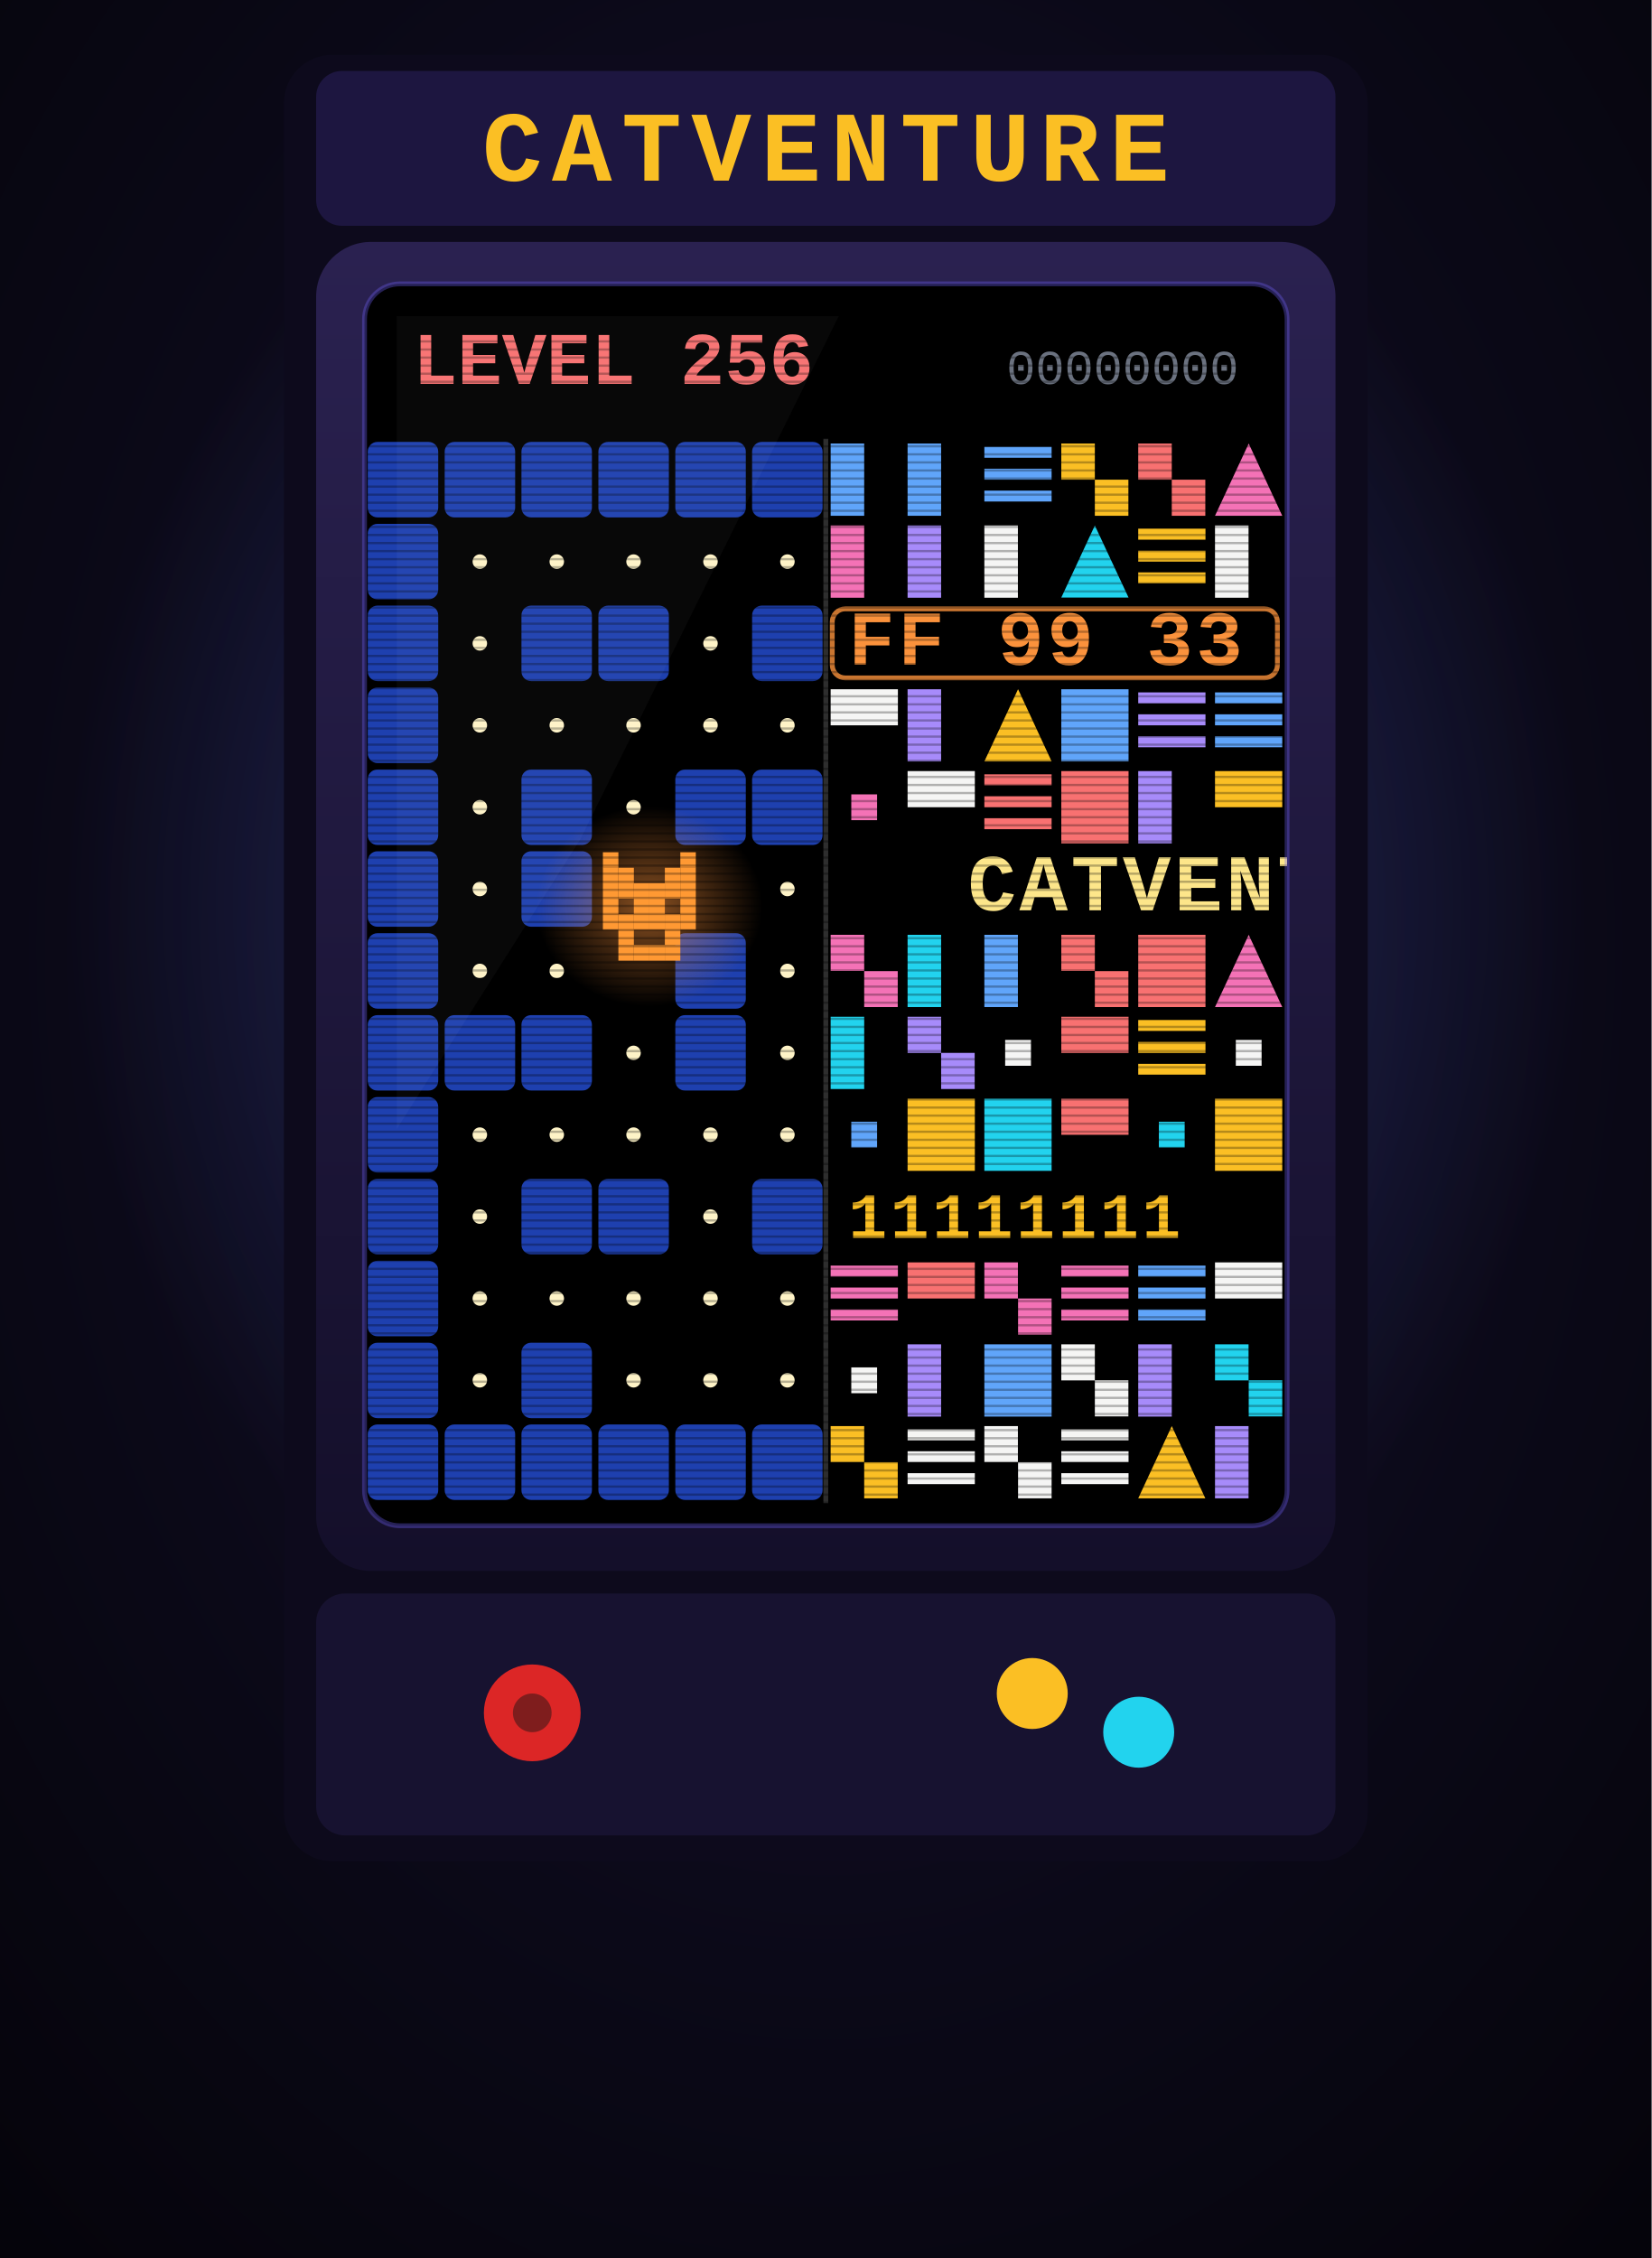
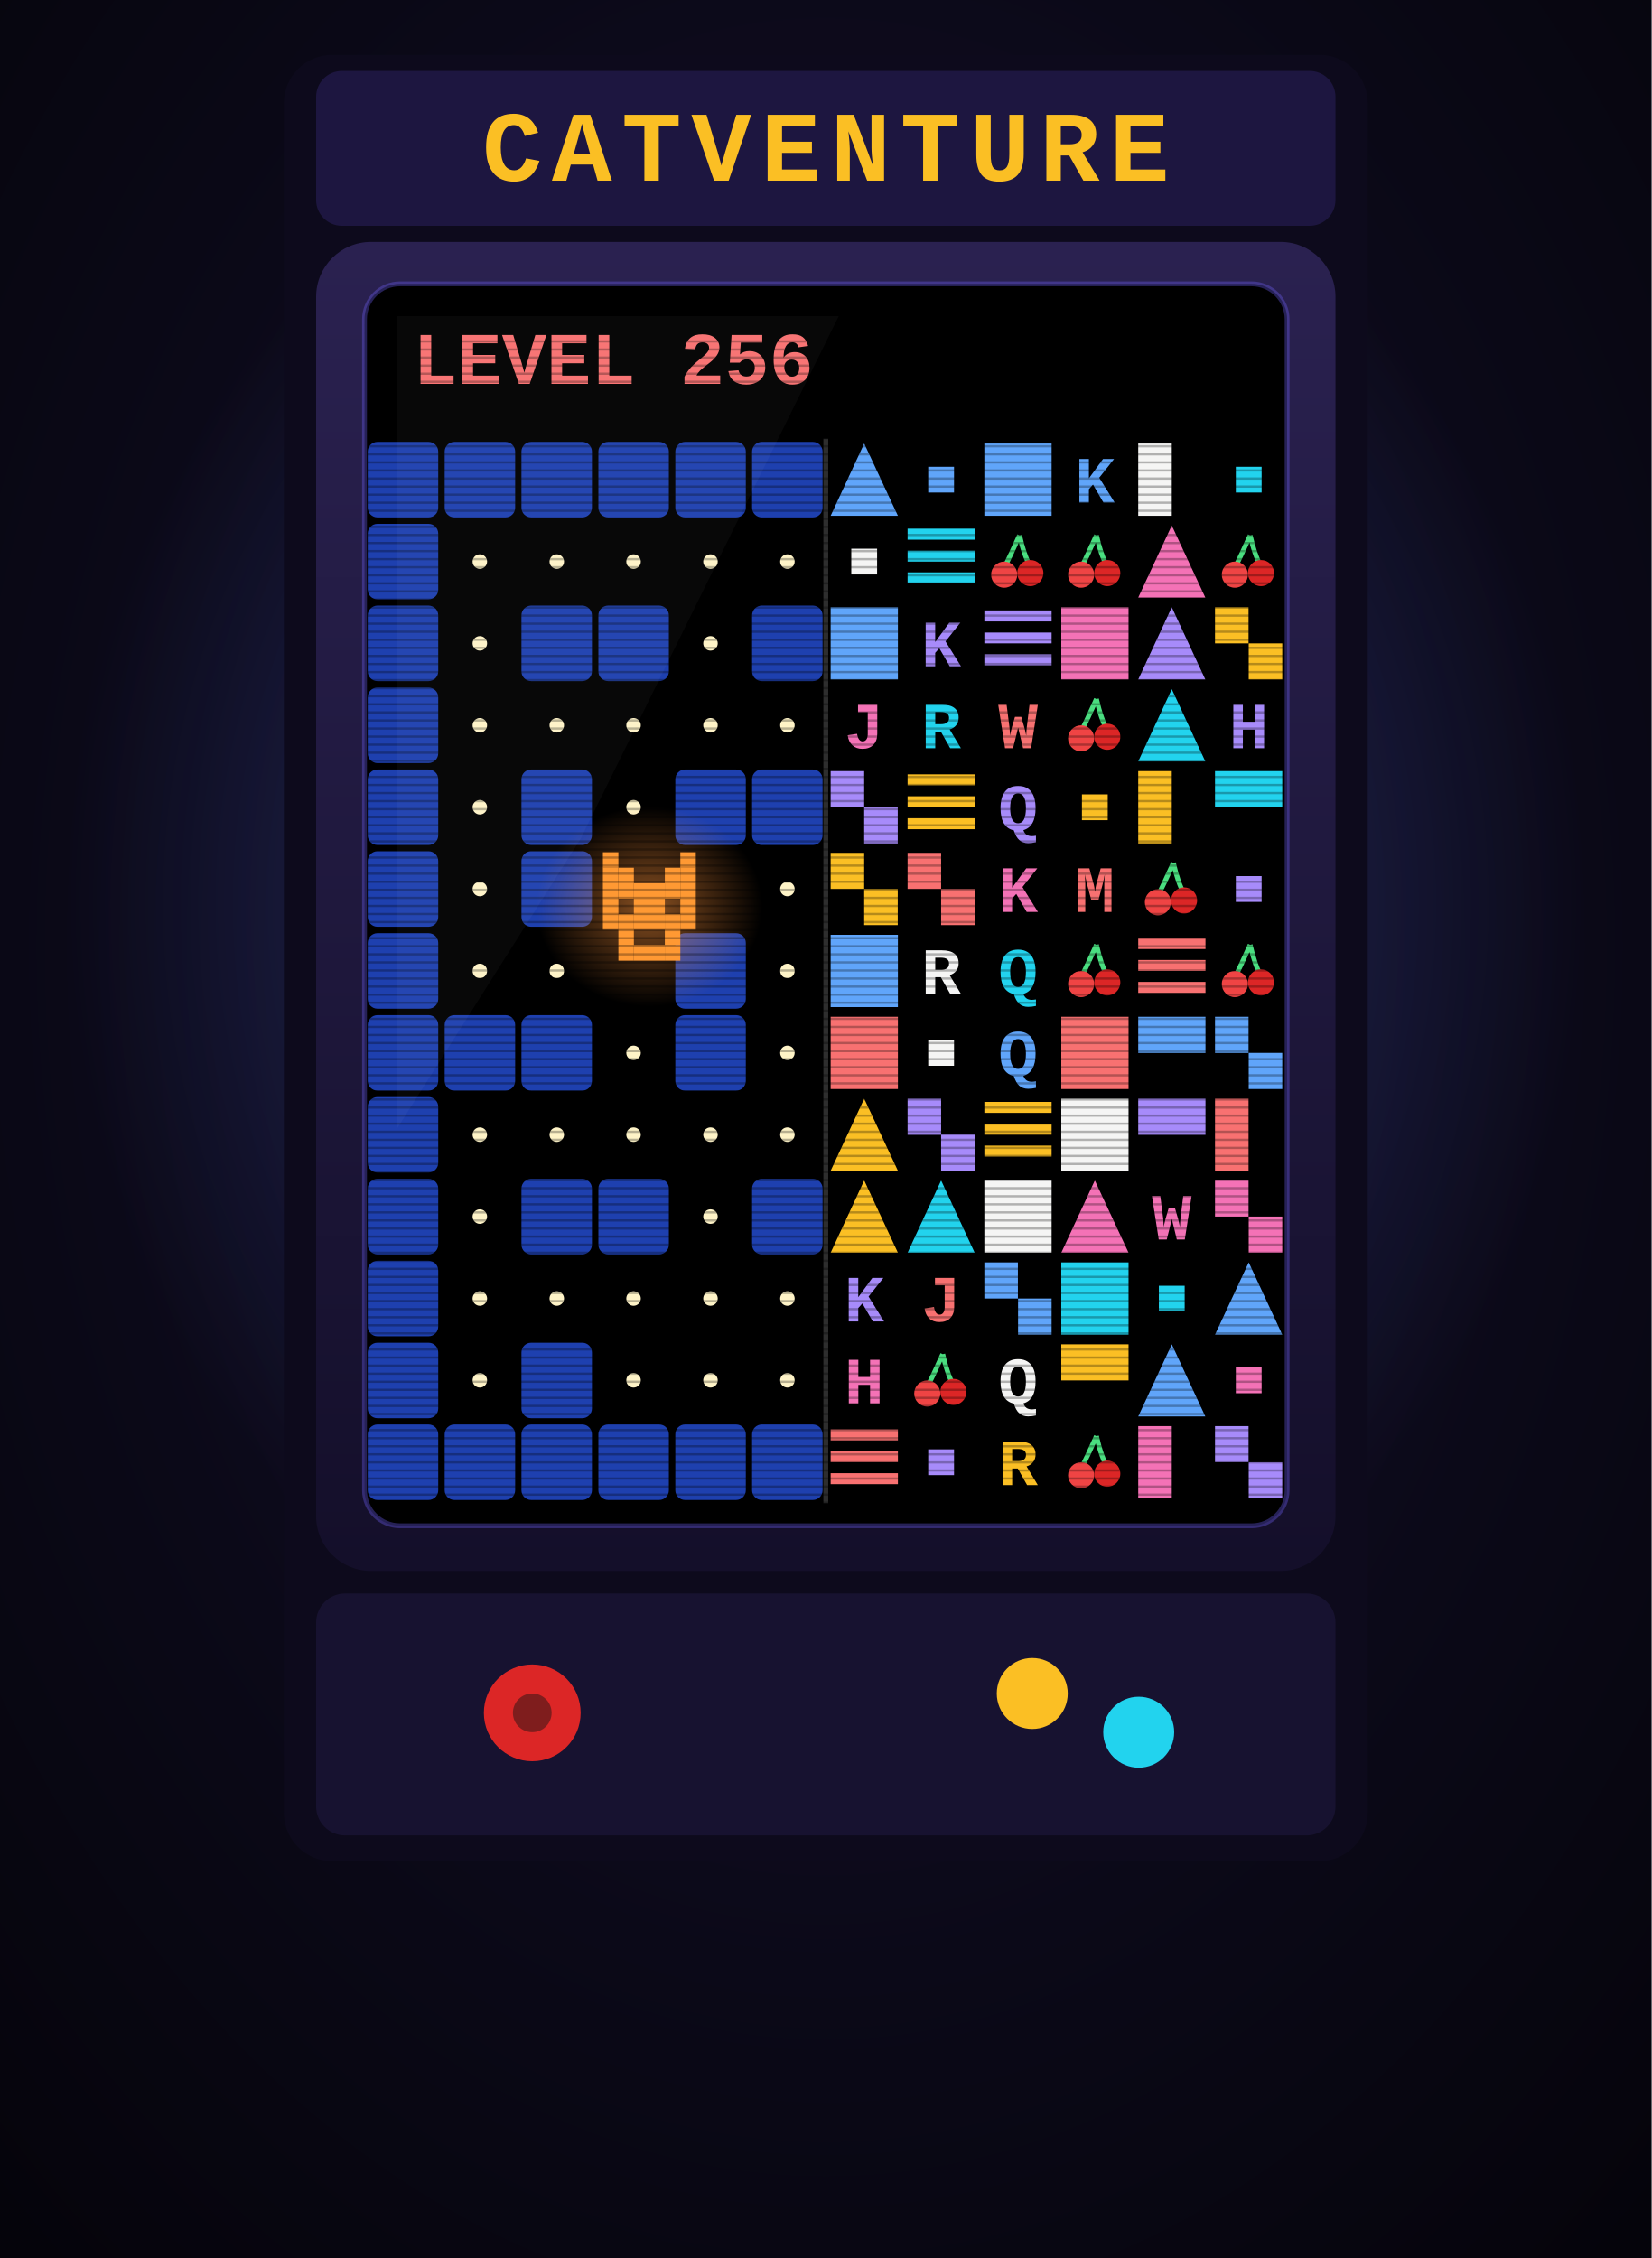
<svg xmlns="http://www.w3.org/2000/svg" viewBox="0 0 1024 1400" width="1024" height="1400">
  <defs>
    <radialGradient id="room" cx="0.5" cy="0.42" r="0.75">
      <stop offset="0" stop-color="#1b1433" />
      <stop offset="0.6" stop-color="#0b0918" />
      <stop offset="1" stop-color="#05040b" />
    </radialGradient>
    <radialGradient id="glow" cx="0.5" cy="0.5" r="0.5">
      <stop offset="0" stop-color="#4f7cff" stop-opacity="0.35" />
      <stop offset="1" stop-color="#4f7cff" stop-opacity="0" />
    </radialGradient>
    <radialGradient id="catglow" cx="0.5" cy="0.5" r="0.5">
      <stop offset="0" stop-color="#fb923c" stop-opacity="0.55" />
      <stop offset="1" stop-color="#fb923c" stop-opacity="0" />
    </radialGradient>
    <linearGradient id="bezel" x1="0" y1="0" x2="0" y2="1">
      <stop offset="0" stop-color="#2a2150" />
      <stop offset="1" stop-color="#140f2a" />
    </linearGradient>
    <clipPath id="screen">
      <rect x="226" y="176" width="572" height="770" rx="22" />
    </clipPath>
-     <filter id="soft" x="-20%" y="-20%" width="140%" height="140%">
-       <feGaussianBlur stdDeviation="3" />
-     </filter>
  </defs>
  <rect width="1024" height="1400" fill="url(#room)" />
  <ellipse cx="512" cy="560" rx="470" ry="520" fill="url(#glow)" />
  <rect x="176" y="34" width="672" height="1120" rx="30" fill="#0d0a1c" />
  <rect x="196" y="44" width="632" height="96" rx="16" fill="#1d1640" />
-   <text x="512.0" y="112" text-anchor="middle" font-family="'Courier New',monospace" font-size="62" font-weight="700" fill="#fbbf24" letter-spacing="6">CATVENTURE</text>
+   <text x="512" y="112" text-anchor="middle" font-family="'Courier New',monospace" font-size="62" font-weight="700" fill="#fbbf24" letter-spacing="6">CATVENTURE</text>
  <rect x="196" y="150" width="632" height="824" rx="34" fill="url(#bezel)" />
  <rect x="226" y="176" width="572" height="770" rx="22" fill="#000" />
  <g clip-path="url(#screen)">
    <text x="256" y="238" font-family="'Courier New',monospace" font-size="46" font-weight="700" fill="#f87171">LEVEL 256</text>
-     <text x="768" y="238" text-anchor="end" font-family="'Courier New',monospace" font-size="30" fill="#6b7280">00000000</text>
    <rect x="228.0" y="274.0" width="43.7" height="46.8" rx="6" fill="#1e40af" />
    <rect x="275.7" y="274.0" width="43.7" height="46.8" rx="6" fill="#1e40af" />
    <rect x="323.3" y="274.0" width="43.7" height="46.8" rx="6" fill="#1e40af" />
    <rect x="371.0" y="274.0" width="43.7" height="46.8" rx="6" fill="#1e40af" />
    <rect x="418.7" y="274.0" width="43.7" height="46.8" rx="6" fill="#1e40af" />
    <rect x="466.3" y="274.0" width="43.7" height="46.8" rx="6" fill="#1e40af" />
    <rect x="228.0" y="324.8" width="43.7" height="46.8" rx="6" fill="#1e40af" />
    <circle cx="297.5" cy="348.2" r="4.5" fill="#fef3c7" />
    <circle cx="345.2" cy="348.2" r="4.5" fill="#fef3c7" />
    <circle cx="392.8" cy="348.2" r="4.5" fill="#fef3c7" />
    <circle cx="440.5" cy="348.2" r="4.5" fill="#fef3c7" />
    <circle cx="488.2" cy="348.2" r="4.5" fill="#fef3c7" />
    <rect x="228.0" y="375.5" width="43.7" height="46.8" rx="6" fill="#1e40af" />
    <circle cx="297.5" cy="398.9" r="4.5" fill="#fef3c7" />
    <rect x="323.3" y="375.5" width="43.7" height="46.8" rx="6" fill="#1e40af" />
    <rect x="371.0" y="375.5" width="43.7" height="46.8" rx="6" fill="#1e40af" />
    <circle cx="440.5" cy="398.9" r="4.5" fill="#fef3c7" />
    <rect x="466.3" y="375.5" width="43.7" height="46.8" rx="6" fill="#1e40af" />
    <rect x="228.0" y="426.3" width="43.7" height="46.8" rx="6" fill="#1e40af" />
    <circle cx="297.5" cy="449.7" r="4.5" fill="#fef3c7" />
    <circle cx="345.2" cy="449.7" r="4.5" fill="#fef3c7" />
    <circle cx="392.8" cy="449.7" r="4.5" fill="#fef3c7" />
    <circle cx="440.5" cy="449.7" r="4.5" fill="#fef3c7" />
    <circle cx="488.2" cy="449.7" r="4.5" fill="#fef3c7" />
    <rect x="228.0" y="477.1" width="43.7" height="46.8" rx="6" fill="#1e40af" />
    <circle cx="297.5" cy="500.5" r="4.5" fill="#fef3c7" />
    <rect x="323.3" y="477.1" width="43.7" height="46.8" rx="6" fill="#1e40af" />
    <circle cx="392.8" cy="500.5" r="4.5" fill="#fef3c7" />
    <rect x="418.7" y="477.1" width="43.7" height="46.8" rx="6" fill="#1e40af" />
    <rect x="466.3" y="477.1" width="43.7" height="46.8" rx="6" fill="#1e40af" />
    <rect x="228.0" y="527.8" width="43.7" height="46.8" rx="6" fill="#1e40af" />
    <circle cx="297.5" cy="551.2" r="4.5" fill="#fef3c7" />
    <rect x="323.3" y="527.8" width="43.7" height="46.8" rx="6" fill="#1e40af" />
    <circle cx="488.2" cy="551.2" r="4.5" fill="#fef3c7" />
    <rect x="228.0" y="578.6" width="43.7" height="46.8" rx="6" fill="#1e40af" />
    <circle cx="297.5" cy="602.0" r="4.5" fill="#fef3c7" />
    <circle cx="345.2" cy="602.0" r="4.5" fill="#fef3c7" />
    <rect x="418.7" y="578.6" width="43.7" height="46.8" rx="6" fill="#1e40af" />
    <circle cx="488.2" cy="602.0" r="4.5" fill="#fef3c7" />
    <rect x="228.0" y="629.4" width="43.7" height="46.8" rx="6" fill="#1e40af" />
    <rect x="275.7" y="629.4" width="43.7" height="46.8" rx="6" fill="#1e40af" />
    <rect x="323.3" y="629.4" width="43.7" height="46.8" rx="6" fill="#1e40af" />
    <circle cx="392.8" cy="652.8" r="4.5" fill="#fef3c7" />
    <rect x="418.7" y="629.4" width="43.7" height="46.8" rx="6" fill="#1e40af" />
    <circle cx="488.2" cy="652.8" r="4.5" fill="#fef3c7" />
    <rect x="228.0" y="680.2" width="43.7" height="46.8" rx="6" fill="#1e40af" />
    <circle cx="297.5" cy="703.5" r="4.5" fill="#fef3c7" />
    <circle cx="345.2" cy="703.5" r="4.5" fill="#fef3c7" />
    <circle cx="392.8" cy="703.5" r="4.5" fill="#fef3c7" />
    <circle cx="440.5" cy="703.5" r="4.5" fill="#fef3c7" />
    <circle cx="488.2" cy="703.5" r="4.5" fill="#fef3c7" />
    <rect x="228.0" y="730.9" width="43.7" height="46.8" rx="6" fill="#1e40af" />
    <circle cx="297.5" cy="754.3" r="4.5" fill="#fef3c7" />
    <rect x="323.3" y="730.9" width="43.7" height="46.8" rx="6" fill="#1e40af" />
    <rect x="371.0" y="730.9" width="43.7" height="46.8" rx="6" fill="#1e40af" />
    <circle cx="440.5" cy="754.3" r="4.5" fill="#fef3c7" />
    <rect x="466.3" y="730.9" width="43.7" height="46.8" rx="6" fill="#1e40af" />
    <rect x="228.0" y="781.7" width="43.7" height="46.8" rx="6" fill="#1e40af" />
    <circle cx="297.5" cy="805.1" r="4.5" fill="#fef3c7" />
    <circle cx="345.2" cy="805.1" r="4.5" fill="#fef3c7" />
    <circle cx="392.8" cy="805.1" r="4.5" fill="#fef3c7" />
    <circle cx="440.5" cy="805.1" r="4.5" fill="#fef3c7" />
    <circle cx="488.2" cy="805.1" r="4.5" fill="#fef3c7" />
    <rect x="228.0" y="832.5" width="43.7" height="46.8" rx="6" fill="#1e40af" />
    <circle cx="297.5" cy="855.8" r="4.5" fill="#fef3c7" />
    <rect x="323.3" y="832.5" width="43.7" height="46.8" rx="6" fill="#1e40af" />
    <circle cx="392.8" cy="855.8" r="4.5" fill="#fef3c7" />
    <circle cx="440.5" cy="855.8" r="4.5" fill="#fef3c7" />
    <circle cx="488.2" cy="855.8" r="4.5" fill="#fef3c7" />
    <rect x="228.0" y="883.2" width="43.7" height="46.8" rx="6" fill="#1e40af" />
    <rect x="275.7" y="883.2" width="43.7" height="46.8" rx="6" fill="#1e40af" />
    <rect x="323.3" y="883.2" width="43.7" height="46.8" rx="6" fill="#1e40af" />
    <rect x="371.0" y="883.2" width="43.7" height="46.8" rx="6" fill="#1e40af" />
    <rect x="418.7" y="883.2" width="43.7" height="46.8" rx="6" fill="#1e40af" />
    <rect x="466.3" y="883.2" width="43.7" height="46.8" rx="6" fill="#1e40af" />
    <ellipse cx="402.633" cy="561.985" rx="70" ry="62" fill="url(#catglow)" />
    <rect x="373.8" y="528.4" width="9.6" height="9.6" fill="#ff9933" />
    <rect x="421.8" y="528.4" width="9.6" height="9.6" fill="#ff9933" />
    <rect x="373.8" y="538.0" width="9.6" height="9.6" fill="#ff9933" />
    <rect x="383.4" y="538.0" width="9.6" height="9.6" fill="#ff9933" />
    <rect x="412.2" y="538.0" width="9.6" height="9.6" fill="#ff9933" />
    <rect x="421.8" y="538.0" width="9.6" height="9.6" fill="#ff9933" />
    <rect x="373.8" y="547.6" width="9.6" height="9.6" fill="#ff9933" />
    <rect x="383.4" y="547.6" width="9.6" height="9.6" fill="#ff9933" />
    <rect x="393.0" y="547.6" width="9.6" height="9.6" fill="#ff9933" />
    <rect x="402.6" y="547.6" width="9.6" height="9.6" fill="#ff9933" />
    <rect x="412.2" y="547.6" width="9.6" height="9.6" fill="#ff9933" />
    <rect x="421.8" y="547.6" width="9.6" height="9.6" fill="#ff9933" />
    <rect x="373.8" y="557.2" width="9.6" height="9.6" fill="#ff9933" />
    <rect x="393.0" y="557.2" width="9.6" height="9.6" fill="#ff9933" />
    <rect x="402.6" y="557.2" width="9.6" height="9.6" fill="#ff9933" />
    <rect x="421.8" y="557.2" width="9.6" height="9.6" fill="#ff9933" />
    <rect x="373.8" y="566.8" width="9.6" height="9.6" fill="#ff9933" />
    <rect x="383.4" y="566.8" width="9.6" height="9.6" fill="#ff9933" />
    <rect x="393.0" y="566.8" width="9.6" height="9.6" fill="#ff9933" />
    <rect x="402.6" y="566.8" width="9.6" height="9.6" fill="#ff9933" />
    <rect x="412.2" y="566.8" width="9.6" height="9.6" fill="#ff9933" />
    <rect x="421.8" y="566.8" width="9.6" height="9.6" fill="#ff9933" />
    <rect x="383.4" y="576.4" width="9.6" height="9.6" fill="#ff9933" />
    <rect x="412.2" y="576.4" width="9.6" height="9.6" fill="#ff9933" />
    <rect x="383.4" y="586.0" width="9.6" height="9.6" fill="#ff9933" />
    <rect x="393.0" y="586.0" width="9.6" height="9.6" fill="#ff9933" />
    <rect x="402.6" y="586.0" width="9.6" height="9.6" fill="#ff9933" />
    <rect x="412.2" y="586.0" width="9.6" height="9.6" fill="#ff9933" />
-     <rect x="515.0" y="275.0" width="20.8" height="44.8" fill="#60a5fa" />
-     <rect x="562.7" y="275.0" width="20.8" height="44.8" fill="#60a5fa" />
-     <rect x="610.3" y="277.0" width="41.7" height="6.8" fill="#60a5fa" />
-     <rect x="610.3" y="290.6" width="41.7" height="6.8" fill="#60a5fa" />
-     <rect x="610.3" y="304.2" width="41.7" height="6.8" fill="#60a5fa" />
-     <rect x="658.0" y="275.0" width="20.8" height="22.4" fill="#fbbf24" />
-     <rect x="678.8" y="297.4" width="20.8" height="22.4" fill="#fbbf24" />
-     <rect x="705.7" y="275.0" width="20.8" height="22.4" fill="#f87171" />
-     <rect x="726.5" y="297.4" width="20.8" height="22.4" fill="#f87171" />
-     <polygon points="753.3,319.8 795.0,319.8 774.2,275.0" fill="#f472b6" />
-     <rect x="515.0" y="325.8" width="20.8" height="44.8" fill="#f472b6" />
-     <rect x="562.7" y="325.8" width="20.8" height="44.8" fill="#a78bfa" />
-     <rect x="610.3" y="325.8" width="20.8" height="44.8" fill="#f5f5f4" />
-     <polygon points="658.0,370.5 699.7,370.5 678.8,325.8" fill="#22d3ee" />
-     <rect x="705.7" y="327.8" width="41.7" height="6.8" fill="#fbbf24" />
-     <rect x="705.7" y="341.4" width="41.7" height="6.8" fill="#fbbf24" />
-     <rect x="705.7" y="354.9" width="41.7" height="6.8" fill="#fbbf24" />
-     <rect x="753.3" y="325.8" width="20.8" height="44.8" fill="#f5f5f4" />
-     <rect x="515.0" y="427.3" width="41.7" height="22.4" fill="#f5f5f4" />
-     <rect x="562.7" y="427.3" width="20.8" height="44.8" fill="#a78bfa" />
-     <polygon points="610.3,472.1 652.0,472.1 631.2,427.3" fill="#fbbf24" />
-     <rect x="658.0" y="427.3" width="41.7" height="44.8" fill="#60a5fa" />
-     <rect x="705.7" y="429.3" width="41.7" height="6.8" fill="#a78bfa" />
-     <rect x="705.7" y="442.9" width="41.7" height="6.8" fill="#a78bfa" />
-     <rect x="705.7" y="456.5" width="41.7" height="6.8" fill="#a78bfa" />
-     <rect x="753.3" y="429.3" width="41.7" height="6.8" fill="#60a5fa" />
-     <rect x="753.3" y="442.9" width="41.7" height="6.8" fill="#60a5fa" />
-     <rect x="753.3" y="456.5" width="41.7" height="6.8" fill="#60a5fa" />
-     <rect x="527.8" y="492.5" width="16" height="16" fill="#f472b6" />
-     <rect x="562.7" y="478.1" width="41.7" height="22.4" fill="#f5f5f4" />
-     <rect x="610.3" y="480.1" width="41.7" height="6.8" fill="#f87171" />
-     <rect x="610.3" y="493.7" width="41.7" height="6.8" fill="#f87171" />
-     <rect x="610.3" y="507.3" width="41.7" height="6.8" fill="#f87171" />
-     <rect x="658.0" y="478.1" width="41.7" height="44.8" fill="#f87171" />
-     <rect x="705.7" y="478.1" width="20.8" height="44.8" fill="#a78bfa" />
-     <rect x="753.3" y="478.1" width="41.7" height="22.4" fill="#fbbf24" />
-     <rect x="515.0" y="579.6" width="20.8" height="22.4" fill="#f472b6" />
-     <rect x="535.8" y="602.0" width="20.8" height="22.4" fill="#f472b6" />
-     <rect x="562.7" y="579.6" width="20.8" height="44.8" fill="#22d3ee" />
-     <rect x="610.3" y="579.6" width="20.8" height="44.8" fill="#60a5fa" />
-     <rect x="658.0" y="579.6" width="20.8" height="22.4" fill="#f87171" />
-     <rect x="678.8" y="602.0" width="20.8" height="22.4" fill="#f87171" />
-     <rect x="705.7" y="579.6" width="41.7" height="44.8" fill="#f87171" />
-     <polygon points="753.3,624.4 795.0,624.4 774.2,579.6" fill="#f472b6" />
-     <rect x="515.0" y="630.4" width="20.8" height="44.8" fill="#22d3ee" />
-     <rect x="562.7" y="630.4" width="20.8" height="22.4" fill="#a78bfa" />
-     <rect x="583.5" y="652.8" width="20.8" height="22.4" fill="#a78bfa" />
-     <rect x="623.2" y="644.8" width="16" height="16" fill="#f5f5f4" />
-     <rect x="658.0" y="630.4" width="41.7" height="22.4" fill="#f87171" />
-     <rect x="705.7" y="632.4" width="41.7" height="6.8" fill="#fbbf24" />
-     <rect x="705.7" y="646.0" width="41.7" height="6.8" fill="#fbbf24" />
-     <rect x="705.7" y="659.6" width="41.7" height="6.8" fill="#fbbf24" />
-     <rect x="766.2" y="644.8" width="16" height="16" fill="#f5f5f4" />
-     <rect x="527.8" y="695.5" width="16" height="16" fill="#60a5fa" />
-     <rect x="562.7" y="681.2" width="41.7" height="44.8" fill="#fbbf24" />
-     <rect x="610.3" y="681.2" width="41.7" height="44.8" fill="#22d3ee" />
-     <rect x="658.0" y="681.2" width="41.7" height="22.4" fill="#f87171" />
-     <rect x="718.5" y="695.5" width="16" height="16" fill="#22d3ee" />
-     <rect x="753.3" y="681.2" width="41.7" height="44.8" fill="#fbbf24" />
-     <rect x="515.0" y="784.7" width="41.7" height="6.8" fill="#f472b6" />
-     <rect x="515.0" y="798.3" width="41.7" height="6.8" fill="#f472b6" />
-     <rect x="515.0" y="811.9" width="41.7" height="6.8" fill="#f472b6" />
-     <rect x="562.7" y="782.7" width="41.7" height="22.4" fill="#f87171" />
-     <rect x="610.3" y="782.7" width="20.8" height="22.4" fill="#f472b6" />
-     <rect x="631.2" y="805.1" width="20.8" height="22.4" fill="#f472b6" />
-     <rect x="658.0" y="784.7" width="41.7" height="6.8" fill="#f472b6" />
-     <rect x="658.0" y="798.3" width="41.7" height="6.8" fill="#f472b6" />
-     <rect x="658.0" y="811.9" width="41.7" height="6.8" fill="#f472b6" />
-     <rect x="705.7" y="784.7" width="41.7" height="6.8" fill="#60a5fa" />
-     <rect x="705.7" y="798.3" width="41.7" height="6.8" fill="#60a5fa" />
-     <rect x="705.7" y="811.9" width="41.7" height="6.8" fill="#60a5fa" />
-     <rect x="753.3" y="782.7" width="41.7" height="22.4" fill="#f5f5f4" />
-     <rect x="527.8" y="847.8" width="16" height="16" fill="#f5f5f4" />
-     <rect x="562.7" y="833.5" width="20.8" height="44.8" fill="#a78bfa" />
-     <rect x="610.3" y="833.5" width="41.7" height="44.8" fill="#60a5fa" />
-     <rect x="658.0" y="833.5" width="20.8" height="22.4" fill="#f5f5f4" />
-     <rect x="678.8" y="855.8" width="20.8" height="22.4" fill="#f5f5f4" />
-     <rect x="705.7" y="833.5" width="20.8" height="44.8" fill="#a78bfa" />
-     <rect x="753.3" y="833.5" width="20.8" height="22.4" fill="#22d3ee" />
-     <rect x="774.2" y="855.8" width="20.8" height="22.4" fill="#22d3ee" />
-     <rect x="515.0" y="884.2" width="20.8" height="22.4" fill="#fbbf24" />
-     <rect x="535.8" y="906.6" width="20.8" height="22.4" fill="#fbbf24" />
-     <rect x="562.7" y="886.2" width="41.7" height="6.8" fill="#f5f5f4" />
-     <rect x="562.7" y="899.8" width="41.7" height="6.8" fill="#f5f5f4" />
-     <rect x="562.7" y="913.4" width="41.7" height="6.8" fill="#f5f5f4" />
-     <rect x="610.3" y="884.2" width="20.8" height="22.4" fill="#f5f5f4" />
-     <rect x="631.2" y="906.6" width="20.8" height="22.4" fill="#f5f5f4" />
-     <rect x="658.0" y="886.2" width="41.7" height="6.8" fill="#f5f5f4" />
-     <rect x="658.0" y="899.8" width="41.7" height="6.8" fill="#f5f5f4" />
-     <rect x="658.0" y="913.4" width="41.7" height="6.8" fill="#f5f5f4" />
-     <polygon points="705.7,929.0 747.3,929.0 726.5,884.2" fill="#fbbf24" />
-     <rect x="753.3" y="884.2" width="20.8" height="44.8" fill="#a78bfa" />
-     <text x="526.0" y="412.1" font-family="'Courier New',monospace" font-size="48" font-weight="700" fill="#fb923c" letter-spacing="2">FF 99 33</text>
-     <text x="600.0" y="564.4" font-family="'Courier New',monospace" font-size="50" font-weight="700" fill="#fde68a" letter-spacing="2">CATVENTURE</text>
-     <text x="526.0" y="767.5" font-family="'Courier New',monospace" font-size="40" font-weight="700" fill="#fbbf24" letter-spacing="2">11111111</text>
-     <rect x="516.0" y="377.5" width="276.0" height="42.8" rx="8" fill="none" stroke="#fb923c" stroke-width="3" opacity="0.8" />
+     <polygon points="515.0,319.8 556.7,319.8 535.8,275.0" fill="#60a5fa" />
+     <rect x="575.5" y="289.4" width="16" height="16" fill="#60a5fa" />
+     <rect x="610.3" y="275.0" width="41.7" height="44.8" fill="#60a5fa" />
+     <text x="678.8" y="311.6" text-anchor="middle" font-family="'Courier New',monospace" font-size="41" font-weight="700" fill="#60a5fa">K</text>
+     <rect x="705.7" y="275.0" width="20.8" height="44.8" fill="#f5f5f4" />
+     <rect x="766.2" y="289.4" width="16" height="16" fill="#22d3ee" />
+     <rect x="527.8" y="340.2" width="16" height="16" fill="#f5f5f4" />
+     <rect x="562.7" y="327.8" width="41.7" height="6.8" fill="#22d3ee" />
+     <rect x="562.7" y="341.4" width="41.7" height="6.8" fill="#22d3ee" />
+     <rect x="562.7" y="354.9" width="41.7" height="6.8" fill="#22d3ee" />
+     <path d="M632.1,331.9 q-5.7,12.7 -9.5,20.3 M632.1,331.9 q2.9,12.7 6.7,19.3" stroke="#4ade80" stroke-width="3" fill="none" />
+     <circle cx="622.6" cy="356.3" r="8.1" fill="#ef4444" />
+     <circle cx="638.8" cy="355.3" r="8.1" fill="#dc2626" />
+     <path d="M679.8,331.9 q-5.7,12.7 -9.5,20.3 M679.8,331.9 q2.9,12.7 6.7,19.3" stroke="#4ade80" stroke-width="3" fill="none" />
+     <circle cx="670.3" cy="356.3" r="8.1" fill="#ef4444" />
+     <circle cx="686.5" cy="355.3" r="8.1" fill="#dc2626" />
+     <polygon points="705.7,370.5 747.3,370.5 726.5,325.8" fill="#f472b6" />
+     <path d="M775.1,331.9 q-5.7,12.7 -9.5,20.3 M775.1,331.9 q2.9,12.7 6.7,19.3" stroke="#4ade80" stroke-width="3" fill="none" />
+     <circle cx="765.6" cy="356.3" r="8.1" fill="#ef4444" />
+     <circle cx="781.8" cy="355.3" r="8.1" fill="#dc2626" />
+     <rect x="515.0" y="376.5" width="41.7" height="44.8" fill="#60a5fa" />
+     <text x="583.5" y="413.1" text-anchor="middle" font-family="'Courier New',monospace" font-size="41" font-weight="700" fill="#a78bfa">K</text>
+     <rect x="610.3" y="378.5" width="41.7" height="6.8" fill="#a78bfa" />
+     <rect x="610.3" y="392.1" width="41.7" height="6.8" fill="#a78bfa" />
+     <rect x="610.3" y="405.7" width="41.7" height="6.8" fill="#a78bfa" />
+     <rect x="658.0" y="376.5" width="41.7" height="44.8" fill="#f472b6" />
+     <polygon points="705.7,421.3 747.3,421.3 726.5,376.5" fill="#a78bfa" />
+     <rect x="753.3" y="376.5" width="20.8" height="22.4" fill="#fbbf24" />
+     <rect x="774.2" y="398.9" width="20.8" height="22.4" fill="#fbbf24" />
+     <text x="535.8" y="463.9" text-anchor="middle" font-family="'Courier New',monospace" font-size="41" font-weight="700" fill="#f472b6">J</text>
+     <text x="583.5" y="463.9" text-anchor="middle" font-family="'Courier New',monospace" font-size="41" font-weight="700" fill="#22d3ee">R</text>
+     <text x="631.2" y="463.9" text-anchor="middle" font-family="'Courier New',monospace" font-size="41" font-weight="700" fill="#f87171">W</text>
+     <path d="M679.8,433.4 q-5.7,12.7 -9.5,20.3 M679.8,433.4 q2.9,12.7 6.7,19.3" stroke="#4ade80" stroke-width="3" fill="none" />
+     <circle cx="670.3" cy="457.8" r="8.1" fill="#ef4444" />
+     <circle cx="686.5" cy="456.8" r="8.1" fill="#dc2626" />
+     <polygon points="705.7,472.1 747.3,472.1 726.5,427.3" fill="#22d3ee" />
+     <text x="774.2" y="463.9" text-anchor="middle" font-family="'Courier New',monospace" font-size="41" font-weight="700" fill="#a78bfa">H</text>
+     <rect x="515.0" y="478.1" width="20.8" height="22.4" fill="#a78bfa" />
+     <rect x="535.8" y="500.5" width="20.8" height="22.4" fill="#a78bfa" />
+     <rect x="562.7" y="480.1" width="41.7" height="6.8" fill="#fbbf24" />
+     <rect x="562.7" y="493.7" width="41.7" height="6.8" fill="#fbbf24" />
+     <rect x="562.7" y="507.3" width="41.7" height="6.8" fill="#fbbf24" />
+     <text x="631.2" y="514.7" text-anchor="middle" font-family="'Courier New',monospace" font-size="41" font-weight="700" fill="#a78bfa">Q</text>
+     <rect x="670.8" y="492.5" width="16" height="16" fill="#fbbf24" />
+     <rect x="705.7" y="478.1" width="20.8" height="44.8" fill="#fbbf24" />
+     <rect x="753.3" y="478.1" width="41.7" height="22.4" fill="#22d3ee" />
+     <rect x="515.0" y="528.8" width="20.8" height="22.4" fill="#fbbf24" />
+     <rect x="535.8" y="551.2" width="20.8" height="22.4" fill="#fbbf24" />
+     <rect x="562.7" y="528.8" width="20.8" height="22.4" fill="#f87171" />
+     <rect x="583.5" y="551.2" width="20.8" height="22.4" fill="#f87171" />
+     <text x="631.2" y="565.4" text-anchor="middle" font-family="'Courier New',monospace" font-size="41" font-weight="700" fill="#f472b6">K</text>
+     <text x="678.8" y="565.4" text-anchor="middle" font-family="'Courier New',monospace" font-size="41" font-weight="700" fill="#f87171">M</text>
+     <path d="M727.5,535.0 q-5.7,12.7 -9.5,20.3 M727.5,535.0 q2.9,12.7 6.7,19.3" stroke="#4ade80" stroke-width="3" fill="none" />
+     <circle cx="717.9" cy="559.4" r="8.1" fill="#ef4444" />
+     <circle cx="734.1" cy="558.3" r="8.1" fill="#dc2626" />
+     <rect x="766.2" y="543.2" width="16" height="16" fill="#a78bfa" />
+     <rect x="515.0" y="579.6" width="41.7" height="44.8" fill="#60a5fa" />
+     <text x="583.5" y="616.2" text-anchor="middle" font-family="'Courier New',monospace" font-size="41" font-weight="700" fill="#f5f5f4">R</text>
+     <text x="631.2" y="616.2" text-anchor="middle" font-family="'Courier New',monospace" font-size="41" font-weight="700" fill="#22d3ee">Q</text>
+     <path d="M679.8,585.8 q-5.7,12.7 -9.5,20.3 M679.8,585.8 q2.9,12.7 6.7,19.3" stroke="#4ade80" stroke-width="3" fill="none" />
+     <circle cx="670.3" cy="610.1" r="8.1" fill="#ef4444" />
+     <circle cx="686.5" cy="609.1" r="8.1" fill="#dc2626" />
+     <rect x="705.7" y="581.6" width="41.7" height="6.8" fill="#f87171" />
+     <rect x="705.7" y="595.2" width="41.7" height="6.8" fill="#f87171" />
+     <rect x="705.7" y="608.8" width="41.7" height="6.8" fill="#f87171" />
+     <path d="M775.1,585.8 q-5.7,12.7 -9.5,20.3 M775.1,585.8 q2.9,12.7 6.7,19.3" stroke="#4ade80" stroke-width="3" fill="none" />
+     <circle cx="765.6" cy="610.1" r="8.1" fill="#ef4444" />
+     <circle cx="781.8" cy="609.1" r="8.1" fill="#dc2626" />
+     <rect x="515.0" y="630.4" width="41.7" height="44.8" fill="#f87171" />
+     <rect x="575.5" y="644.8" width="16" height="16" fill="#f5f5f4" />
+     <text x="631.2" y="667.0" text-anchor="middle" font-family="'Courier New',monospace" font-size="41" font-weight="700" fill="#60a5fa">Q</text>
+     <rect x="658.0" y="630.4" width="41.7" height="44.8" fill="#f87171" />
+     <rect x="705.7" y="630.4" width="41.7" height="22.4" fill="#60a5fa" />
+     <rect x="753.3" y="630.4" width="20.8" height="22.4" fill="#60a5fa" />
+     <rect x="774.2" y="652.8" width="20.8" height="22.4" fill="#60a5fa" />
+     <polygon points="515.0,725.9 556.7,725.9 535.8,681.2" fill="#fbbf24" />
+     <rect x="562.7" y="681.2" width="20.8" height="22.4" fill="#a78bfa" />
+     <rect x="583.5" y="703.5" width="20.8" height="22.4" fill="#a78bfa" />
+     <rect x="610.3" y="683.2" width="41.7" height="6.8" fill="#fbbf24" />
+     <rect x="610.3" y="696.7" width="41.7" height="6.8" fill="#fbbf24" />
+     <rect x="610.3" y="710.3" width="41.7" height="6.8" fill="#fbbf24" />
+     <rect x="658.0" y="681.2" width="41.7" height="44.8" fill="#f5f5f4" />
+     <rect x="705.7" y="681.2" width="41.7" height="22.4" fill="#a78bfa" />
+     <rect x="753.3" y="681.2" width="20.8" height="44.8" fill="#f87171" />
+     <polygon points="515.0,776.7 556.7,776.7 535.8,731.9" fill="#fbbf24" />
+     <polygon points="562.7,776.7 604.3,776.7 583.5,731.9" fill="#22d3ee" />
+     <rect x="610.3" y="731.9" width="41.7" height="44.8" fill="#f5f5f4" />
+     <polygon points="658.0,776.7 699.7,776.7 678.8,731.9" fill="#f472b6" />
+     <text x="726.5" y="768.5" text-anchor="middle" font-family="'Courier New',monospace" font-size="41" font-weight="700" fill="#f472b6">W</text>
+     <rect x="753.3" y="731.9" width="20.8" height="22.4" fill="#f472b6" />
+     <rect x="774.2" y="754.3" width="20.8" height="22.4" fill="#f472b6" />
+     <text x="535.8" y="819.3" text-anchor="middle" font-family="'Courier New',monospace" font-size="41" font-weight="700" fill="#a78bfa">K</text>
+     <text x="583.5" y="819.3" text-anchor="middle" font-family="'Courier New',monospace" font-size="41" font-weight="700" fill="#f87171">J</text>
+     <rect x="610.3" y="782.7" width="20.8" height="22.4" fill="#60a5fa" />
+     <rect x="631.2" y="805.1" width="20.8" height="22.4" fill="#60a5fa" />
+     <rect x="658.0" y="782.7" width="41.7" height="44.8" fill="#22d3ee" />
+     <rect x="718.5" y="797.1" width="16" height="16" fill="#22d3ee" />
+     <polygon points="753.3,827.5 795.0,827.5 774.2,782.7" fill="#60a5fa" />
+     <text x="535.8" y="870.1" text-anchor="middle" font-family="'Courier New',monospace" font-size="41" font-weight="700" fill="#f472b6">H</text>
+     <path d="M584.5,839.6 q-5.7,12.7 -9.5,20.3 M584.5,839.6 q2.9,12.7 6.7,19.3" stroke="#4ade80" stroke-width="3" fill="none" />
+     <circle cx="574.9" cy="864.0" r="8.1" fill="#ef4444" />
+     <circle cx="591.1" cy="863.0" r="8.1" fill="#dc2626" />
+     <text x="631.2" y="870.1" text-anchor="middle" font-family="'Courier New',monospace" font-size="41" font-weight="700" fill="#f5f5f4">Q</text>
+     <rect x="658.0" y="833.5" width="41.7" height="22.4" fill="#fbbf24" />
+     <polygon points="705.7,878.2 747.3,878.2 726.5,833.5" fill="#60a5fa" />
+     <rect x="766.2" y="847.8" width="16" height="16" fill="#f472b6" />
+     <rect x="515.0" y="886.2" width="41.7" height="6.8" fill="#f87171" />
+     <rect x="515.0" y="899.8" width="41.7" height="6.8" fill="#f87171" />
+     <rect x="515.0" y="913.4" width="41.7" height="6.8" fill="#f87171" />
+     <rect x="575.5" y="898.6" width="16" height="16" fill="#a78bfa" />
+     <text x="631.2" y="920.8" text-anchor="middle" font-family="'Courier New',monospace" font-size="41" font-weight="700" fill="#fbbf24">R</text>
+     <path d="M679.8,890.4 q-5.7,12.7 -9.5,20.3 M679.8,890.4 q2.9,12.7 6.7,19.3" stroke="#4ade80" stroke-width="3" fill="none" />
+     <circle cx="670.3" cy="914.7" r="8.1" fill="#ef4444" />
+     <circle cx="686.5" cy="913.7" r="8.1" fill="#dc2626" />
+     <rect x="705.7" y="884.2" width="20.8" height="44.8" fill="#f472b6" />
+     <rect x="753.3" y="884.2" width="20.8" height="22.4" fill="#a78bfa" />
+     <rect x="774.2" y="906.6" width="20.8" height="22.4" fill="#a78bfa" />
    <rect x="510.5" y="272" width="3" height="660.0" fill="#ffffff" opacity="0.18" />
    <rect x="226" y="176" width="572" height="1.4" fill="#000" opacity="0.28" />
    <rect x="226" y="181" width="572" height="1.4" fill="#000" opacity="0.28" />
    <rect x="226" y="186" width="572" height="1.4" fill="#000" opacity="0.28" />
    <rect x="226" y="191" width="572" height="1.4" fill="#000" opacity="0.28" />
    <rect x="226" y="196" width="572" height="1.4" fill="#000" opacity="0.28" />
    <rect x="226" y="201" width="572" height="1.4" fill="#000" opacity="0.28" />
    <rect x="226" y="206" width="572" height="1.4" fill="#000" opacity="0.28" />
    <rect x="226" y="211" width="572" height="1.4" fill="#000" opacity="0.28" />
    <rect x="226" y="216" width="572" height="1.4" fill="#000" opacity="0.28" />
    <rect x="226" y="221" width="572" height="1.4" fill="#000" opacity="0.28" />
    <rect x="226" y="226" width="572" height="1.4" fill="#000" opacity="0.28" />
    <rect x="226" y="231" width="572" height="1.4" fill="#000" opacity="0.28" />
    <rect x="226" y="236" width="572" height="1.4" fill="#000" opacity="0.28" />
    <rect x="226" y="241" width="572" height="1.4" fill="#000" opacity="0.28" />
    <rect x="226" y="246" width="572" height="1.4" fill="#000" opacity="0.28" />
    <rect x="226" y="251" width="572" height="1.4" fill="#000" opacity="0.28" />
    <rect x="226" y="256" width="572" height="1.4" fill="#000" opacity="0.28" />
    <rect x="226" y="261" width="572" height="1.4" fill="#000" opacity="0.28" />
    <rect x="226" y="266" width="572" height="1.4" fill="#000" opacity="0.28" />
    <rect x="226" y="271" width="572" height="1.4" fill="#000" opacity="0.28" />
    <rect x="226" y="276" width="572" height="1.4" fill="#000" opacity="0.28" />
    <rect x="226" y="281" width="572" height="1.4" fill="#000" opacity="0.28" />
    <rect x="226" y="286" width="572" height="1.4" fill="#000" opacity="0.28" />
    <rect x="226" y="291" width="572" height="1.4" fill="#000" opacity="0.28" />
    <rect x="226" y="296" width="572" height="1.4" fill="#000" opacity="0.28" />
    <rect x="226" y="301" width="572" height="1.4" fill="#000" opacity="0.28" />
    <rect x="226" y="306" width="572" height="1.4" fill="#000" opacity="0.28" />
    <rect x="226" y="311" width="572" height="1.4" fill="#000" opacity="0.28" />
    <rect x="226" y="316" width="572" height="1.4" fill="#000" opacity="0.28" />
    <rect x="226" y="321" width="572" height="1.4" fill="#000" opacity="0.28" />
    <rect x="226" y="326" width="572" height="1.4" fill="#000" opacity="0.28" />
    <rect x="226" y="331" width="572" height="1.4" fill="#000" opacity="0.28" />
    <rect x="226" y="336" width="572" height="1.4" fill="#000" opacity="0.28" />
    <rect x="226" y="341" width="572" height="1.4" fill="#000" opacity="0.28" />
    <rect x="226" y="346" width="572" height="1.4" fill="#000" opacity="0.28" />
    <rect x="226" y="351" width="572" height="1.4" fill="#000" opacity="0.28" />
    <rect x="226" y="356" width="572" height="1.4" fill="#000" opacity="0.28" />
    <rect x="226" y="361" width="572" height="1.4" fill="#000" opacity="0.28" />
    <rect x="226" y="366" width="572" height="1.4" fill="#000" opacity="0.28" />
    <rect x="226" y="371" width="572" height="1.4" fill="#000" opacity="0.28" />
    <rect x="226" y="376" width="572" height="1.4" fill="#000" opacity="0.28" />
    <rect x="226" y="381" width="572" height="1.4" fill="#000" opacity="0.28" />
    <rect x="226" y="386" width="572" height="1.4" fill="#000" opacity="0.28" />
    <rect x="226" y="391" width="572" height="1.4" fill="#000" opacity="0.28" />
    <rect x="226" y="396" width="572" height="1.4" fill="#000" opacity="0.28" />
    <rect x="226" y="401" width="572" height="1.4" fill="#000" opacity="0.28" />
    <rect x="226" y="406" width="572" height="1.4" fill="#000" opacity="0.28" />
    <rect x="226" y="411" width="572" height="1.4" fill="#000" opacity="0.28" />
    <rect x="226" y="416" width="572" height="1.4" fill="#000" opacity="0.28" />
    <rect x="226" y="421" width="572" height="1.4" fill="#000" opacity="0.28" />
    <rect x="226" y="426" width="572" height="1.4" fill="#000" opacity="0.28" />
    <rect x="226" y="431" width="572" height="1.4" fill="#000" opacity="0.28" />
    <rect x="226" y="436" width="572" height="1.4" fill="#000" opacity="0.28" />
    <rect x="226" y="441" width="572" height="1.4" fill="#000" opacity="0.28" />
    <rect x="226" y="446" width="572" height="1.4" fill="#000" opacity="0.28" />
    <rect x="226" y="451" width="572" height="1.4" fill="#000" opacity="0.28" />
    <rect x="226" y="456" width="572" height="1.4" fill="#000" opacity="0.28" />
    <rect x="226" y="461" width="572" height="1.4" fill="#000" opacity="0.28" />
    <rect x="226" y="466" width="572" height="1.4" fill="#000" opacity="0.28" />
    <rect x="226" y="471" width="572" height="1.4" fill="#000" opacity="0.28" />
    <rect x="226" y="476" width="572" height="1.4" fill="#000" opacity="0.28" />
    <rect x="226" y="481" width="572" height="1.4" fill="#000" opacity="0.28" />
    <rect x="226" y="486" width="572" height="1.4" fill="#000" opacity="0.28" />
    <rect x="226" y="491" width="572" height="1.4" fill="#000" opacity="0.28" />
    <rect x="226" y="496" width="572" height="1.4" fill="#000" opacity="0.28" />
    <rect x="226" y="501" width="572" height="1.4" fill="#000" opacity="0.28" />
    <rect x="226" y="506" width="572" height="1.4" fill="#000" opacity="0.28" />
    <rect x="226" y="511" width="572" height="1.4" fill="#000" opacity="0.28" />
    <rect x="226" y="516" width="572" height="1.4" fill="#000" opacity="0.28" />
    <rect x="226" y="521" width="572" height="1.4" fill="#000" opacity="0.28" />
    <rect x="226" y="526" width="572" height="1.4" fill="#000" opacity="0.28" />
    <rect x="226" y="531" width="572" height="1.4" fill="#000" opacity="0.28" />
    <rect x="226" y="536" width="572" height="1.4" fill="#000" opacity="0.28" />
    <rect x="226" y="541" width="572" height="1.4" fill="#000" opacity="0.28" />
    <rect x="226" y="546" width="572" height="1.4" fill="#000" opacity="0.28" />
    <rect x="226" y="551" width="572" height="1.4" fill="#000" opacity="0.28" />
    <rect x="226" y="556" width="572" height="1.4" fill="#000" opacity="0.28" />
    <rect x="226" y="561" width="572" height="1.4" fill="#000" opacity="0.28" />
    <rect x="226" y="566" width="572" height="1.4" fill="#000" opacity="0.28" />
    <rect x="226" y="571" width="572" height="1.4" fill="#000" opacity="0.28" />
    <rect x="226" y="576" width="572" height="1.4" fill="#000" opacity="0.28" />
    <rect x="226" y="581" width="572" height="1.4" fill="#000" opacity="0.28" />
    <rect x="226" y="586" width="572" height="1.4" fill="#000" opacity="0.28" />
    <rect x="226" y="591" width="572" height="1.4" fill="#000" opacity="0.28" />
    <rect x="226" y="596" width="572" height="1.4" fill="#000" opacity="0.28" />
    <rect x="226" y="601" width="572" height="1.4" fill="#000" opacity="0.28" />
    <rect x="226" y="606" width="572" height="1.4" fill="#000" opacity="0.28" />
    <rect x="226" y="611" width="572" height="1.4" fill="#000" opacity="0.28" />
    <rect x="226" y="616" width="572" height="1.4" fill="#000" opacity="0.28" />
    <rect x="226" y="621" width="572" height="1.4" fill="#000" opacity="0.28" />
    <rect x="226" y="626" width="572" height="1.4" fill="#000" opacity="0.28" />
    <rect x="226" y="631" width="572" height="1.4" fill="#000" opacity="0.28" />
    <rect x="226" y="636" width="572" height="1.4" fill="#000" opacity="0.28" />
    <rect x="226" y="641" width="572" height="1.4" fill="#000" opacity="0.28" />
    <rect x="226" y="646" width="572" height="1.4" fill="#000" opacity="0.28" />
    <rect x="226" y="651" width="572" height="1.4" fill="#000" opacity="0.28" />
    <rect x="226" y="656" width="572" height="1.4" fill="#000" opacity="0.28" />
    <rect x="226" y="661" width="572" height="1.4" fill="#000" opacity="0.28" />
    <rect x="226" y="666" width="572" height="1.4" fill="#000" opacity="0.28" />
    <rect x="226" y="671" width="572" height="1.4" fill="#000" opacity="0.28" />
    <rect x="226" y="676" width="572" height="1.4" fill="#000" opacity="0.28" />
    <rect x="226" y="681" width="572" height="1.4" fill="#000" opacity="0.28" />
    <rect x="226" y="686" width="572" height="1.4" fill="#000" opacity="0.28" />
    <rect x="226" y="691" width="572" height="1.4" fill="#000" opacity="0.28" />
    <rect x="226" y="696" width="572" height="1.4" fill="#000" opacity="0.28" />
    <rect x="226" y="701" width="572" height="1.4" fill="#000" opacity="0.28" />
    <rect x="226" y="706" width="572" height="1.4" fill="#000" opacity="0.28" />
    <rect x="226" y="711" width="572" height="1.4" fill="#000" opacity="0.28" />
    <rect x="226" y="716" width="572" height="1.4" fill="#000" opacity="0.28" />
    <rect x="226" y="721" width="572" height="1.4" fill="#000" opacity="0.28" />
    <rect x="226" y="726" width="572" height="1.4" fill="#000" opacity="0.28" />
    <rect x="226" y="731" width="572" height="1.4" fill="#000" opacity="0.28" />
    <rect x="226" y="736" width="572" height="1.4" fill="#000" opacity="0.28" />
    <rect x="226" y="741" width="572" height="1.4" fill="#000" opacity="0.28" />
    <rect x="226" y="746" width="572" height="1.4" fill="#000" opacity="0.28" />
    <rect x="226" y="751" width="572" height="1.4" fill="#000" opacity="0.28" />
    <rect x="226" y="756" width="572" height="1.4" fill="#000" opacity="0.28" />
    <rect x="226" y="761" width="572" height="1.4" fill="#000" opacity="0.28" />
    <rect x="226" y="766" width="572" height="1.4" fill="#000" opacity="0.28" />
    <rect x="226" y="771" width="572" height="1.4" fill="#000" opacity="0.28" />
    <rect x="226" y="776" width="572" height="1.4" fill="#000" opacity="0.28" />
    <rect x="226" y="781" width="572" height="1.4" fill="#000" opacity="0.28" />
    <rect x="226" y="786" width="572" height="1.4" fill="#000" opacity="0.28" />
    <rect x="226" y="791" width="572" height="1.4" fill="#000" opacity="0.28" />
    <rect x="226" y="796" width="572" height="1.4" fill="#000" opacity="0.28" />
    <rect x="226" y="801" width="572" height="1.4" fill="#000" opacity="0.28" />
    <rect x="226" y="806" width="572" height="1.4" fill="#000" opacity="0.28" />
    <rect x="226" y="811" width="572" height="1.4" fill="#000" opacity="0.28" />
    <rect x="226" y="816" width="572" height="1.4" fill="#000" opacity="0.28" />
    <rect x="226" y="821" width="572" height="1.4" fill="#000" opacity="0.28" />
    <rect x="226" y="826" width="572" height="1.4" fill="#000" opacity="0.28" />
    <rect x="226" y="831" width="572" height="1.4" fill="#000" opacity="0.28" />
    <rect x="226" y="836" width="572" height="1.4" fill="#000" opacity="0.28" />
    <rect x="226" y="841" width="572" height="1.4" fill="#000" opacity="0.28" />
    <rect x="226" y="846" width="572" height="1.4" fill="#000" opacity="0.28" />
    <rect x="226" y="851" width="572" height="1.4" fill="#000" opacity="0.28" />
    <rect x="226" y="856" width="572" height="1.4" fill="#000" opacity="0.28" />
    <rect x="226" y="861" width="572" height="1.4" fill="#000" opacity="0.28" />
    <rect x="226" y="866" width="572" height="1.4" fill="#000" opacity="0.28" />
    <rect x="226" y="871" width="572" height="1.4" fill="#000" opacity="0.28" />
    <rect x="226" y="876" width="572" height="1.4" fill="#000" opacity="0.28" />
    <rect x="226" y="881" width="572" height="1.4" fill="#000" opacity="0.28" />
    <rect x="226" y="886" width="572" height="1.4" fill="#000" opacity="0.28" />
    <rect x="226" y="891" width="572" height="1.4" fill="#000" opacity="0.28" />
    <rect x="226" y="896" width="572" height="1.4" fill="#000" opacity="0.28" />
    <rect x="226" y="901" width="572" height="1.4" fill="#000" opacity="0.28" />
    <rect x="226" y="906" width="572" height="1.4" fill="#000" opacity="0.28" />
    <rect x="226" y="911" width="572" height="1.4" fill="#000" opacity="0.28" />
    <rect x="226" y="916" width="572" height="1.4" fill="#000" opacity="0.28" />
    <rect x="226" y="921" width="572" height="1.4" fill="#000" opacity="0.28" />
    <rect x="226" y="926" width="572" height="1.4" fill="#000" opacity="0.28" />
    <rect x="226" y="931" width="572" height="1.4" fill="#000" opacity="0.28" />
    <rect x="226" y="936" width="572" height="1.4" fill="#000" opacity="0.28" />
    <rect x="226" y="941" width="572" height="1.4" fill="#000" opacity="0.28" />
  </g>
  <rect x="226" y="176" width="572" height="770" rx="22" fill="none" stroke="#6d5ef5" stroke-opacity="0.35" stroke-width="3" />
  <path d="M246,196 L520,196 L360,520 L246,700 Z" fill="#ffffff" opacity="0.035" />
  <rect x="196" y="988" width="632" height="150" rx="18" fill="#171230" />
  <circle cx="330" cy="1062" r="30" fill="#dc2626" />
  <circle cx="330" cy="1062" r="12" fill="#7f1d1d" />
  <circle cx="640" cy="1050" r="22" fill="#fbbf24" />
  <circle cx="706" cy="1074" r="22" fill="#22d3ee" />
</svg>
